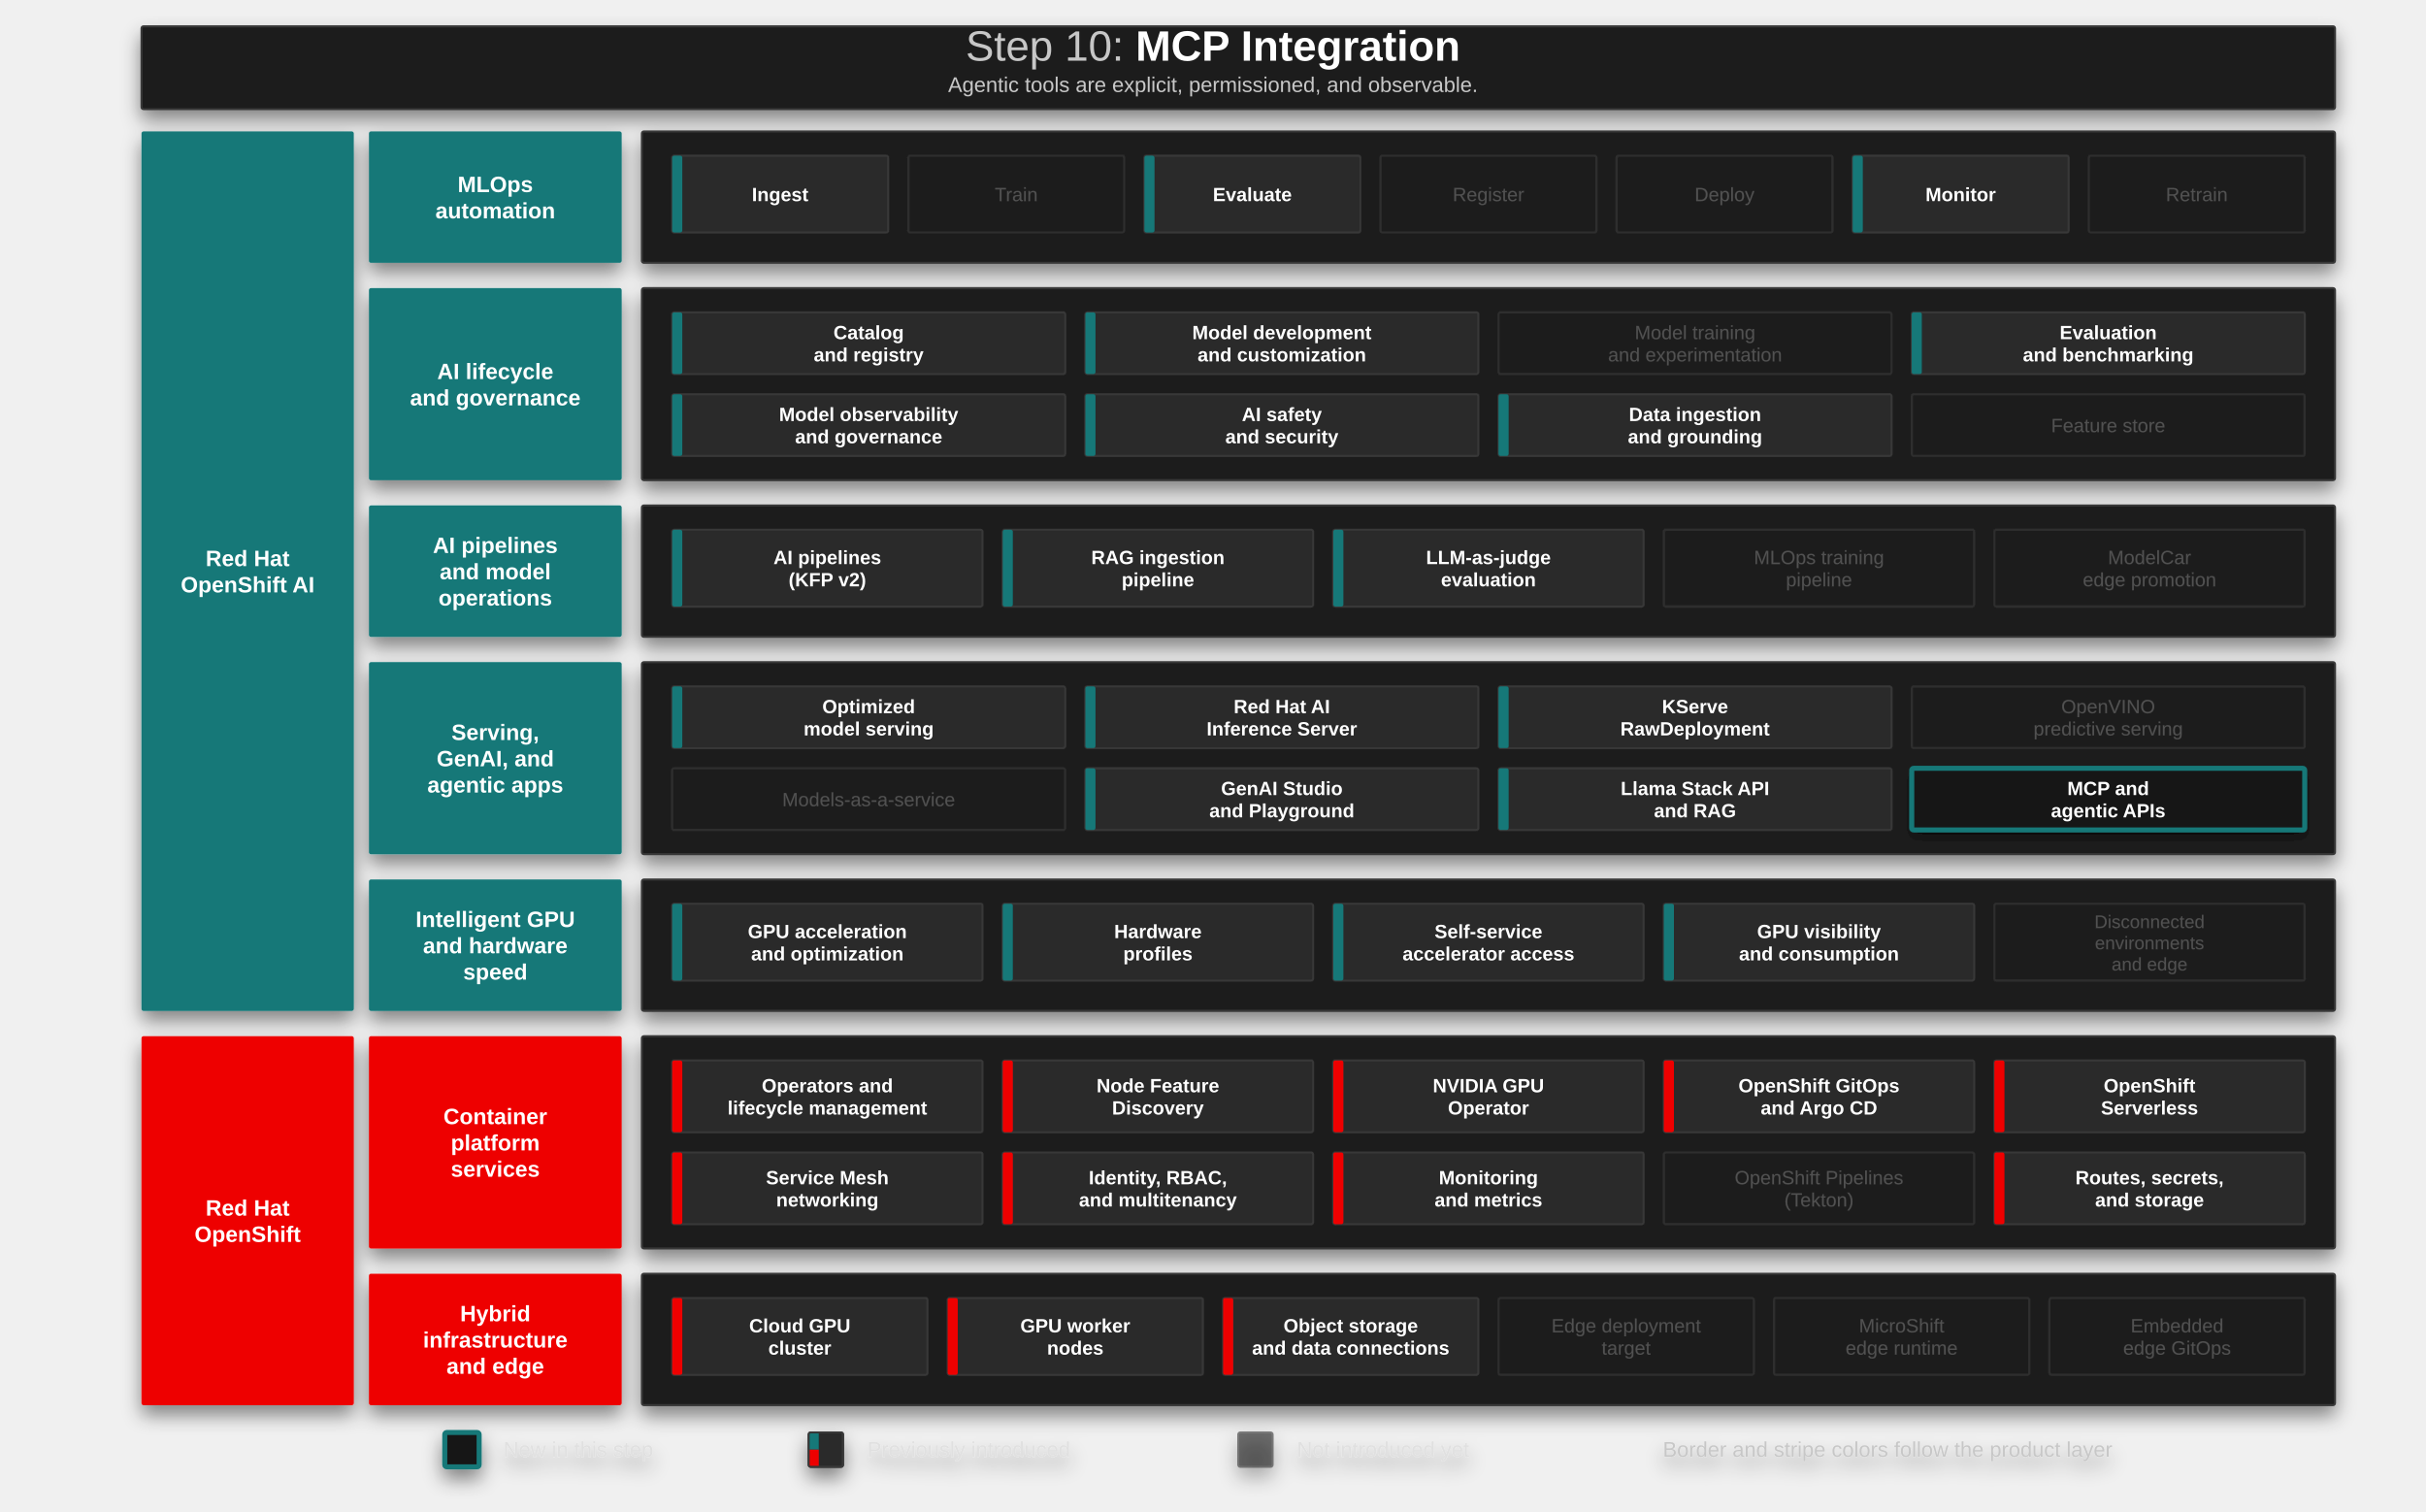
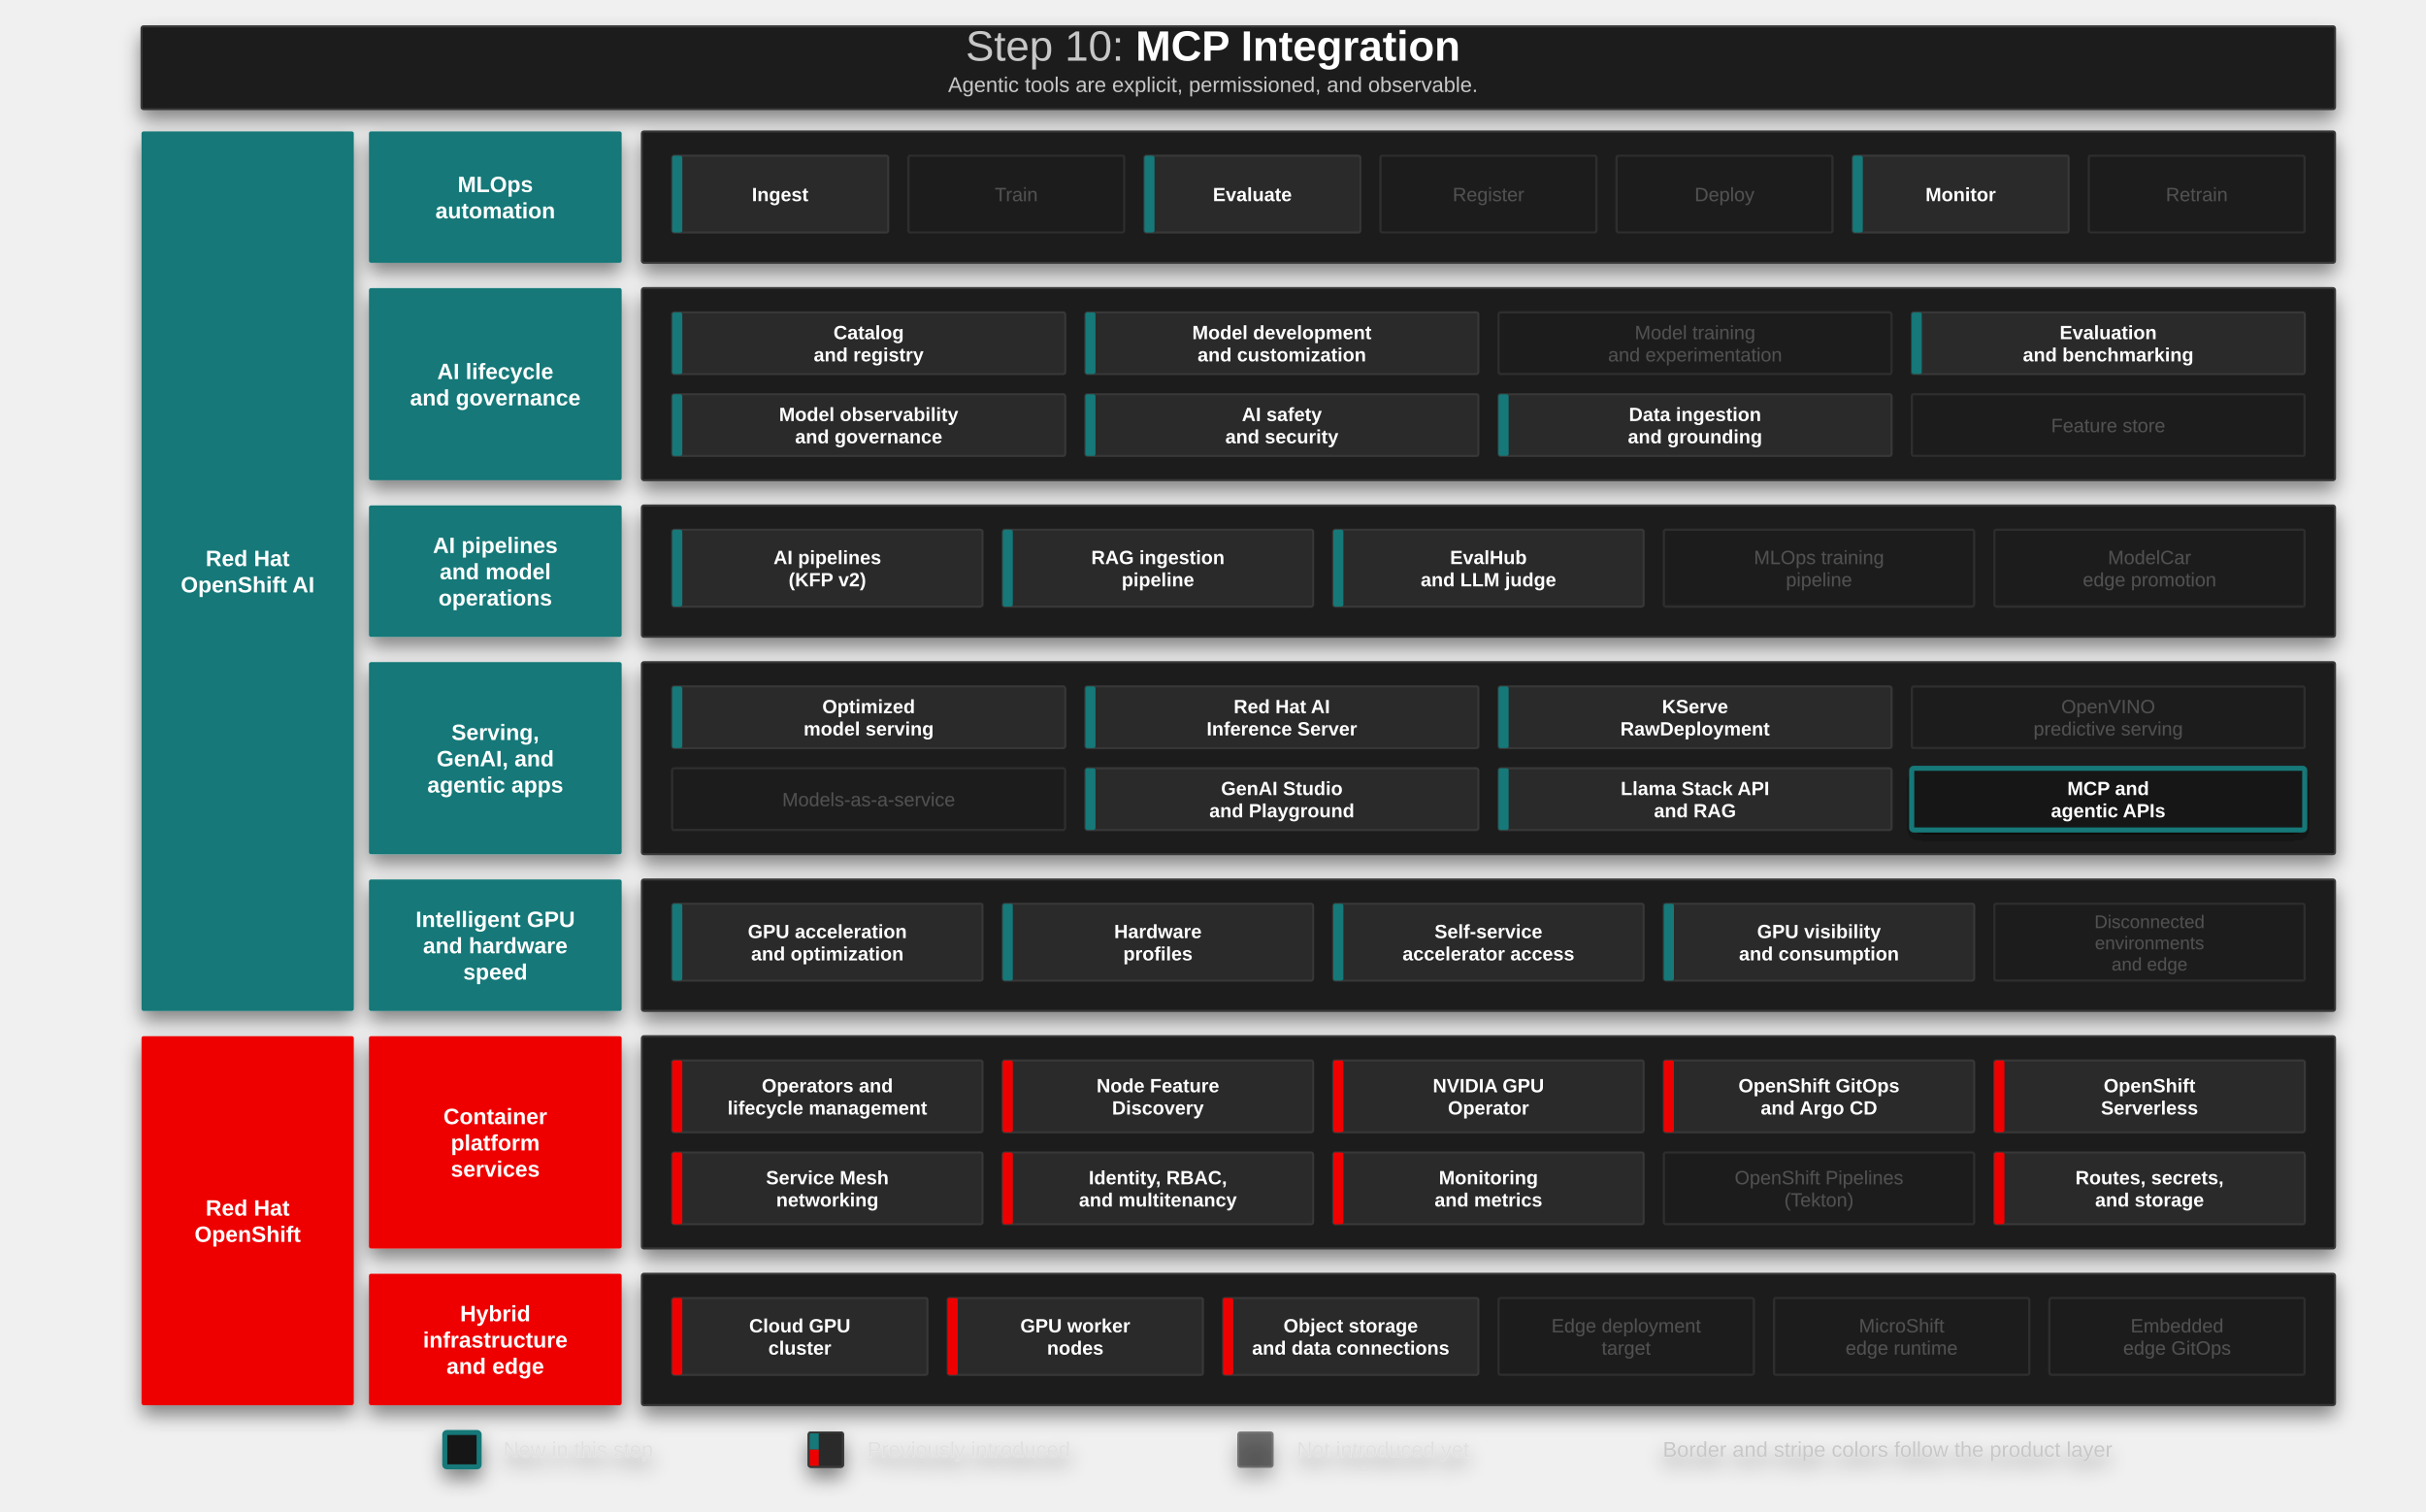
<svg xmlns="http://www.w3.org/2000/svg" width="2400" height="1495" viewBox="0 0 2400 1495" role="img" aria-labelledby="title desc">
  <style>.display{font-family:'Red Hat Display','Arial',sans-serif}.body{font-family:'Red Hat Text','Arial',sans-serif}</style>
  <defs>
    <filter id="lift" x="-20%" y="-20%" width="140%" height="140%">
      <feDropShadow dx="0" dy="6" stdDeviation="5" flood-color="#000" flood-opacity="0.55" />
    </filter>
    <filter id="panelShadow" x="-8%" y="-8%" width="116%" height="116%">
      <feDropShadow dx="0" dy="10" stdDeviation="9" flood-color="#000" flood-opacity="0.45" />
    </filter>
  </defs>
  <g filter="url(#panelShadow)">
    <rect x="140" y="26" width="2170" height="82" rx="2" fill="#1f1f1f" stroke="#383838" stroke-width="2" />
    <text x="1200.0" y="60" class="display" font-size="42" fill="#ffffff" font-weight="700" text-anchor="middle">
      <tspan fill="#c7c7c7" font-weight="500">Step 10:</tspan> MCP Integration</text>
    <text x="1200.0" y="91" class="body" font-size="21" fill="#c7c7c7" text-anchor="middle">Agentic tools are explicit, permissioned, and observable.</text>
    <rect x="140" y="130" width="210" height="870" rx="2" fill="#147878" stroke="#147878" stroke-width="0" />
    <text x="245.0" y="560.0" class="body" font-size="22" fill="#ffffff" font-weight="700" text-anchor="middle">Red Hat</text>
    <text x="245.0" y="586.0" class="body" font-size="22" fill="#ffffff" font-weight="700" text-anchor="middle">OpenShift AI</text>
    <rect x="140" y="1025" width="210" height="365" rx="2" fill="#ee0000" stroke="#ee0000" stroke-width="0" />
    <text x="245.0" y="1202.5" class="body" font-size="22" fill="#ffffff" font-weight="700" text-anchor="middle">Red Hat</text>
    <text x="245.0" y="1228.5" class="body" font-size="22" fill="#ffffff" font-weight="700" text-anchor="middle">OpenShift</text>
    <rect x="365" y="130" width="250" height="130" rx="2" fill="#147878" stroke="#147878" stroke-width="0" />
    <text x="490.0" y="190.0" class="body" font-size="22" fill="#ffffff" font-weight="700" text-anchor="middle">MLOps</text>
    <text x="490.0" y="216.0" class="body" font-size="22" fill="#ffffff" font-weight="700" text-anchor="middle">automation</text>
    <rect x="635" y="130" width="1675" height="130" rx="2" fill="#1f1f1f" stroke="#383838" stroke-width="2" />
    <g>
      <rect x="665.0" y="154" width="213.571" height="76" rx="2" fill="#292929" stroke="#383838" stroke-width="2.0" />
      <rect x="665.0" y="154" width="10" height="76" rx="2" fill="#147878" stroke="#147878" stroke-width="0" />
      <text x="771.786" y="199.0" class="body" font-size="19" fill="#ffffff" font-weight="550" text-anchor="middle">Ingest</text>
    </g>
    <g opacity="0.62">
      <rect x="898.571" y="154" width="213.571" height="76" rx="2" fill="#1f1f1f" stroke="#383838" stroke-width="2.0" />
      <text x="1005.357" y="199.0" class="body" font-size="19" fill="#707070" font-weight="450" text-anchor="middle">Train</text>
    </g>
    <g>
      <rect x="1132.143" y="154" width="213.571" height="76" rx="2" fill="#292929" stroke="#383838" stroke-width="2.0" />
      <rect x="1132.143" y="154" width="10" height="76" rx="2" fill="#147878" stroke="#147878" stroke-width="0" />
      <text x="1238.929" y="199.0" class="body" font-size="19" fill="#ffffff" font-weight="550" text-anchor="middle">Evaluate</text>
    </g>
    <g opacity="0.62">
      <rect x="1365.714" y="154" width="213.571" height="76" rx="2" fill="#1f1f1f" stroke="#383838" stroke-width="2.0" />
      <text x="1472.5" y="199.0" class="body" font-size="19" fill="#707070" font-weight="450" text-anchor="middle">Register</text>
    </g>
    <g opacity="0.62">
      <rect x="1599.286" y="154" width="213.571" height="76" rx="2" fill="#1f1f1f" stroke="#383838" stroke-width="2.0" />
      <text x="1706.071" y="199.0" class="body" font-size="19" fill="#707070" font-weight="450" text-anchor="middle">Deploy</text>
    </g>
    <g>
      <rect x="1832.857" y="154" width="213.571" height="76" rx="2" fill="#292929" stroke="#383838" stroke-width="2.0" />
      <rect x="1832.857" y="154" width="10" height="76" rx="2" fill="#147878" stroke="#147878" stroke-width="0" />
      <text x="1939.643" y="199.0" class="body" font-size="19" fill="#ffffff" font-weight="550" text-anchor="middle">Monitor</text>
    </g>
    <g opacity="0.62">
      <rect x="2066.429" y="154" width="213.571" height="76" rx="2" fill="#1f1f1f" stroke="#383838" stroke-width="2.0" />
      <text x="2173.214" y="199.0" class="body" font-size="19" fill="#707070" font-weight="450" text-anchor="middle">Retrain</text>
    </g>
    <rect x="365" y="285" width="250" height="190" rx="2" fill="#147878" stroke="#147878" stroke-width="0" />
    <text x="490.0" y="375.0" class="body" font-size="22" fill="#ffffff" font-weight="700" text-anchor="middle">AI lifecycle</text>
    <text x="490.0" y="401.0" class="body" font-size="22" fill="#ffffff" font-weight="700" text-anchor="middle">and governance</text>
    <rect x="635" y="285" width="1675" height="190" rx="2" fill="#1f1f1f" stroke="#383838" stroke-width="2" />
    <g>
      <rect x="665.0" y="309.0" width="388.75" height="61.0" rx="2" fill="#292929" stroke="#383838" stroke-width="2.0" />
      <rect x="665.0" y="309.0" width="10" height="61.0" rx="2" fill="#147878" stroke="#147878" stroke-width="0" />
      <text x="859.375" y="335.5" class="body" font-size="19" fill="#ffffff" font-weight="550" text-anchor="middle">Catalog</text>
      <text x="859.375" y="357.5" class="body" font-size="19" fill="#ffffff" font-weight="550" text-anchor="middle">and registry</text>
    </g>
    <g>
      <rect x="1073.75" y="309.0" width="388.75" height="61.0" rx="2" fill="#292929" stroke="#383838" stroke-width="2.0" />
      <rect x="1073.75" y="309.0" width="10" height="61.0" rx="2" fill="#147878" stroke="#147878" stroke-width="0" />
      <text x="1268.125" y="335.5" class="body" font-size="19" fill="#ffffff" font-weight="550" text-anchor="middle">Model development</text>
      <text x="1268.125" y="357.5" class="body" font-size="19" fill="#ffffff" font-weight="550" text-anchor="middle">and customization</text>
    </g>
    <g opacity="0.62">
      <rect x="1482.5" y="309.0" width="388.75" height="61.0" rx="2" fill="#1f1f1f" stroke="#383838" stroke-width="2.0" />
      <text x="1676.875" y="335.5" class="body" font-size="19" fill="#707070" font-weight="450" text-anchor="middle">Model training</text>
      <text x="1676.875" y="357.5" class="body" font-size="19" fill="#707070" font-weight="450" text-anchor="middle">and experimentation</text>
    </g>
    <g>
      <rect x="1891.25" y="309.0" width="388.75" height="61.0" rx="2" fill="#292929" stroke="#383838" stroke-width="2.0" />
      <rect x="1891.25" y="309.0" width="10" height="61.0" rx="2" fill="#147878" stroke="#147878" stroke-width="0" />
      <text x="2085.625" y="335.5" class="body" font-size="19" fill="#ffffff" font-weight="550" text-anchor="middle">Evaluation</text>
      <text x="2085.625" y="357.5" class="body" font-size="19" fill="#ffffff" font-weight="550" text-anchor="middle">and benchmarking</text>
    </g>
    <g>
      <rect x="665.0" y="390.0" width="388.75" height="61.0" rx="2" fill="#292929" stroke="#383838" stroke-width="2.0" />
      <rect x="665.0" y="390.0" width="10" height="61.0" rx="2" fill="#147878" stroke="#147878" stroke-width="0" />
      <text x="859.375" y="416.5" class="body" font-size="19" fill="#ffffff" font-weight="550" text-anchor="middle">Model observability</text>
      <text x="859.375" y="438.5" class="body" font-size="19" fill="#ffffff" font-weight="550" text-anchor="middle">and governance</text>
    </g>
    <g>
      <rect x="1073.75" y="390.0" width="388.75" height="61.0" rx="2" fill="#292929" stroke="#383838" stroke-width="2.0" />
      <rect x="1073.75" y="390.0" width="10" height="61.0" rx="2" fill="#147878" stroke="#147878" stroke-width="0" />
      <text x="1268.125" y="416.5" class="body" font-size="19" fill="#ffffff" font-weight="550" text-anchor="middle">AI safety</text>
      <text x="1268.125" y="438.5" class="body" font-size="19" fill="#ffffff" font-weight="550" text-anchor="middle">and security</text>
    </g>
    <g>
      <rect x="1482.5" y="390.0" width="388.75" height="61.0" rx="2" fill="#292929" stroke="#383838" stroke-width="2.0" />
      <rect x="1482.5" y="390.0" width="10" height="61.0" rx="2" fill="#147878" stroke="#147878" stroke-width="0" />
      <text x="1676.875" y="416.5" class="body" font-size="19" fill="#ffffff" font-weight="550" text-anchor="middle">Data ingestion</text>
      <text x="1676.875" y="438.5" class="body" font-size="19" fill="#ffffff" font-weight="550" text-anchor="middle">and grounding</text>
    </g>
    <g opacity="0.62">
      <rect x="1891.25" y="390.0" width="388.75" height="61.0" rx="2" fill="#1f1f1f" stroke="#383838" stroke-width="2.0" />
      <text x="2085.625" y="427.5" class="body" font-size="19" fill="#707070" font-weight="450" text-anchor="middle">Feature store</text>
    </g>
    <rect x="365" y="500" width="250" height="130" rx="2" fill="#147878" stroke="#147878" stroke-width="0" />
    <text x="490.0" y="547.0" class="body" font-size="22" fill="#ffffff" font-weight="700" text-anchor="middle">AI pipelines</text>
    <text x="490.0" y="573.0" class="body" font-size="22" fill="#ffffff" font-weight="700" text-anchor="middle">and model</text>
    <text x="490.0" y="599.0" class="body" font-size="22" fill="#ffffff" font-weight="700" text-anchor="middle">operations</text>
    <rect x="635" y="500" width="1675" height="130" rx="2" fill="#1f1f1f" stroke="#383838" stroke-width="2" />
    <g>
      <rect x="665.0" y="524" width="307.0" height="76" rx="2" fill="#292929" stroke="#383838" stroke-width="2.0" />
      <rect x="665.0" y="524" width="10" height="76" rx="2" fill="#147878" stroke="#147878" stroke-width="0" />
      <text x="818.5" y="558.0" class="body" font-size="19" fill="#ffffff" font-weight="550" text-anchor="middle">AI pipelines</text>
      <text x="818.5" y="580.0" class="body" font-size="19" fill="#ffffff" font-weight="550" text-anchor="middle">(KFP v2)</text>
    </g>
    <g>
      <rect x="992.0" y="524" width="307.0" height="76" rx="2" fill="#292929" stroke="#383838" stroke-width="2.0" />
      <rect x="992.0" y="524" width="10" height="76" rx="2" fill="#147878" stroke="#147878" stroke-width="0" />
      <text x="1145.5" y="558.0" class="body" font-size="19" fill="#ffffff" font-weight="550" text-anchor="middle">RAG ingestion</text>
      <text x="1145.5" y="580.0" class="body" font-size="19" fill="#ffffff" font-weight="550" text-anchor="middle">pipeline</text>
    </g>
    <g>
      <rect x="1319.0" y="524" width="307.0" height="76" rx="2" fill="#292929" stroke="#383838" stroke-width="2.0" />
      <rect x="1319.0" y="524" width="10" height="76" rx="2" fill="#147878" stroke="#147878" stroke-width="0" />
-       <text x="1472.5" y="558.0" class="body" font-size="19" fill="#ffffff" font-weight="550" text-anchor="middle">LLM-as-judge</text>
-       <text x="1472.5" y="580.0" class="body" font-size="19" fill="#ffffff" font-weight="550" text-anchor="middle">evaluation</text>
+       <text x="1472.5" y="558.0" class="body" font-size="19" fill="#ffffff" font-weight="550" text-anchor="middle">EvalHub</text>
+       <text x="1472.5" y="580.0" class="body" font-size="19" fill="#ffffff" font-weight="550" text-anchor="middle">and LLM judge</text>
    </g>
    <g opacity="0.62">
      <rect x="1646.0" y="524" width="307.0" height="76" rx="2" fill="#1f1f1f" stroke="#383838" stroke-width="2.0" />
      <text x="1799.5" y="558.0" class="body" font-size="19" fill="#707070" font-weight="450" text-anchor="middle">MLOps training</text>
      <text x="1799.5" y="580.0" class="body" font-size="19" fill="#707070" font-weight="450" text-anchor="middle">pipeline</text>
    </g>
    <g opacity="0.62">
      <rect x="1973.0" y="524" width="307.0" height="76" rx="2" fill="#1f1f1f" stroke="#383838" stroke-width="2.0" />
      <text x="2126.5" y="558.0" class="body" font-size="19" fill="#707070" font-weight="450" text-anchor="middle">ModelCar</text>
      <text x="2126.5" y="580.0" class="body" font-size="19" fill="#707070" font-weight="450" text-anchor="middle">edge promotion</text>
    </g>
    <rect x="365" y="655" width="250" height="190" rx="2" fill="#147878" stroke="#147878" stroke-width="0" />
    <text x="490.0" y="732.0" class="body" font-size="22" fill="#ffffff" font-weight="700" text-anchor="middle">Serving,</text>
    <text x="490.0" y="758.0" class="body" font-size="22" fill="#ffffff" font-weight="700" text-anchor="middle">GenAI, and</text>
    <text x="490.0" y="784.0" class="body" font-size="22" fill="#ffffff" font-weight="700" text-anchor="middle">agentic apps</text>
    <rect x="635" y="655" width="1675" height="190" rx="2" fill="#1f1f1f" stroke="#383838" stroke-width="2" />
    <g>
      <rect x="665.0" y="679.0" width="388.75" height="61.0" rx="2" fill="#292929" stroke="#383838" stroke-width="2.0" />
      <rect x="665.0" y="679.0" width="10" height="61.0" rx="2" fill="#147878" stroke="#147878" stroke-width="0" />
      <text x="859.375" y="705.5" class="body" font-size="19" fill="#ffffff" font-weight="550" text-anchor="middle">Optimized</text>
      <text x="859.375" y="727.5" class="body" font-size="19" fill="#ffffff" font-weight="550" text-anchor="middle">model serving</text>
    </g>
    <g>
      <rect x="1073.75" y="679.0" width="388.75" height="61.0" rx="2" fill="#292929" stroke="#383838" stroke-width="2.0" />
      <rect x="1073.75" y="679.0" width="10" height="61.0" rx="2" fill="#147878" stroke="#147878" stroke-width="0" />
      <text x="1268.125" y="705.5" class="body" font-size="19" fill="#ffffff" font-weight="550" text-anchor="middle">Red Hat AI</text>
      <text x="1268.125" y="727.5" class="body" font-size="19" fill="#ffffff" font-weight="550" text-anchor="middle">Inference Server</text>
    </g>
    <g>
      <rect x="1482.5" y="679.0" width="388.75" height="61.0" rx="2" fill="#292929" stroke="#383838" stroke-width="2.0" />
      <rect x="1482.5" y="679.0" width="10" height="61.0" rx="2" fill="#147878" stroke="#147878" stroke-width="0" />
      <text x="1676.875" y="705.5" class="body" font-size="19" fill="#ffffff" font-weight="550" text-anchor="middle">KServe</text>
      <text x="1676.875" y="727.5" class="body" font-size="19" fill="#ffffff" font-weight="550" text-anchor="middle">RawDeployment</text>
    </g>
    <g opacity="0.62">
      <rect x="1891.25" y="679.0" width="388.75" height="61.0" rx="2" fill="#1f1f1f" stroke="#383838" stroke-width="2.0" />
      <text x="2085.625" y="705.5" class="body" font-size="19" fill="#707070" font-weight="450" text-anchor="middle">OpenVINO</text>
      <text x="2085.625" y="727.5" class="body" font-size="19" fill="#707070" font-weight="450" text-anchor="middle">predictive serving</text>
    </g>
    <g opacity="0.62">
      <rect x="665.0" y="760.0" width="388.75" height="61.0" rx="2" fill="#1f1f1f" stroke="#383838" stroke-width="2.0" />
      <text x="859.375" y="797.5" class="body" font-size="19" fill="#707070" font-weight="450" text-anchor="middle">Models-as-a-service</text>
    </g>
    <g>
      <rect x="1073.75" y="760.0" width="388.75" height="61.0" rx="2" fill="#292929" stroke="#383838" stroke-width="2.0" />
      <rect x="1073.75" y="760.0" width="10" height="61.0" rx="2" fill="#147878" stroke="#147878" stroke-width="0" />
      <text x="1268.125" y="786.5" class="body" font-size="19" fill="#ffffff" font-weight="550" text-anchor="middle">GenAI Studio</text>
      <text x="1268.125" y="808.5" class="body" font-size="19" fill="#ffffff" font-weight="550" text-anchor="middle">and Playground</text>
    </g>
    <g>
      <rect x="1482.5" y="760.0" width="388.75" height="61.0" rx="2" fill="#292929" stroke="#383838" stroke-width="2.0" />
      <rect x="1482.5" y="760.0" width="10" height="61.0" rx="2" fill="#147878" stroke="#147878" stroke-width="0" />
      <text x="1676.875" y="786.5" class="body" font-size="19" fill="#ffffff" font-weight="550" text-anchor="middle">Llama Stack API</text>
      <text x="1676.875" y="808.5" class="body" font-size="19" fill="#ffffff" font-weight="550" text-anchor="middle">and RAG</text>
    </g>
    <g filter="url(#lift)">
      <rect x="1891.25" y="760.0" width="388.75" height="61.0" rx="2" fill="#151515" stroke="#147878" stroke-width="5.0" />
      <text x="2085.625" y="786.5" class="body" font-size="19" fill="#ffffff" font-weight="700" text-anchor="middle">MCP and</text>
      <text x="2085.625" y="808.5" class="body" font-size="19" fill="#ffffff" font-weight="700" text-anchor="middle">agentic APIs</text>
    </g>
    <rect x="365" y="870" width="250" height="130" rx="2" fill="#147878" stroke="#147878" stroke-width="0" />
    <text x="490.0" y="917.0" class="body" font-size="22" fill="#ffffff" font-weight="700" text-anchor="middle">Intelligent GPU</text>
    <text x="490.0" y="943.0" class="body" font-size="22" fill="#ffffff" font-weight="700" text-anchor="middle">and hardware</text>
    <text x="490.0" y="969.0" class="body" font-size="22" fill="#ffffff" font-weight="700" text-anchor="middle">speed</text>
    <rect x="635" y="870" width="1675" height="130" rx="2" fill="#1f1f1f" stroke="#383838" stroke-width="2" />
    <g>
      <rect x="665.0" y="894" width="307.0" height="76" rx="2" fill="#292929" stroke="#383838" stroke-width="2.0" />
      <rect x="665.0" y="894" width="10" height="76" rx="2" fill="#147878" stroke="#147878" stroke-width="0" />
      <text x="818.5" y="928.0" class="body" font-size="19" fill="#ffffff" font-weight="550" text-anchor="middle">GPU acceleration</text>
      <text x="818.5" y="950.0" class="body" font-size="19" fill="#ffffff" font-weight="550" text-anchor="middle">and optimization</text>
    </g>
    <g>
      <rect x="992.0" y="894" width="307.0" height="76" rx="2" fill="#292929" stroke="#383838" stroke-width="2.0" />
      <rect x="992.0" y="894" width="10" height="76" rx="2" fill="#147878" stroke="#147878" stroke-width="0" />
      <text x="1145.5" y="928.0" class="body" font-size="19" fill="#ffffff" font-weight="550" text-anchor="middle">Hardware</text>
      <text x="1145.5" y="950.0" class="body" font-size="19" fill="#ffffff" font-weight="550" text-anchor="middle">profiles</text>
    </g>
    <g>
      <rect x="1319.0" y="894" width="307.0" height="76" rx="2" fill="#292929" stroke="#383838" stroke-width="2.0" />
      <rect x="1319.0" y="894" width="10" height="76" rx="2" fill="#147878" stroke="#147878" stroke-width="0" />
      <text x="1472.5" y="928.0" class="body" font-size="19" fill="#ffffff" font-weight="550" text-anchor="middle">Self-service</text>
      <text x="1472.5" y="950.0" class="body" font-size="19" fill="#ffffff" font-weight="550" text-anchor="middle">accelerator access</text>
    </g>
    <g>
      <rect x="1646.0" y="894" width="307.0" height="76" rx="2" fill="#292929" stroke="#383838" stroke-width="2.0" />
      <rect x="1646.0" y="894" width="10" height="76" rx="2" fill="#147878" stroke="#147878" stroke-width="0" />
      <text x="1799.5" y="928.0" class="body" font-size="19" fill="#ffffff" font-weight="550" text-anchor="middle">GPU visibility</text>
      <text x="1799.5" y="950.0" class="body" font-size="19" fill="#ffffff" font-weight="550" text-anchor="middle">and consumption</text>
    </g>
    <g opacity="0.62">
      <rect x="1973.0" y="894" width="307.0" height="76" rx="2" fill="#1f1f1f" stroke="#383838" stroke-width="2.0" />
      <text x="2126.5" y="918.0" class="body" font-size="18" fill="#707070" font-weight="450" text-anchor="middle">Disconnected</text>
      <text x="2126.5" y="939.0" class="body" font-size="18" fill="#707070" font-weight="450" text-anchor="middle">environments</text>
      <text x="2126.5" y="960.0" class="body" font-size="18" fill="#707070" font-weight="450" text-anchor="middle">and edge</text>
    </g>
    <rect x="365" y="1025" width="250" height="210" rx="2" fill="#ee0000" stroke="#ee0000" stroke-width="0" />
    <text x="490.0" y="1112.0" class="body" font-size="22" fill="#ffffff" font-weight="700" text-anchor="middle">Container</text>
    <text x="490.0" y="1138.0" class="body" font-size="22" fill="#ffffff" font-weight="700" text-anchor="middle">platform</text>
    <text x="490.0" y="1164.0" class="body" font-size="22" fill="#ffffff" font-weight="700" text-anchor="middle">services</text>
    <rect x="635" y="1025" width="1675" height="210" rx="2" fill="#1f1f1f" stroke="#383838" stroke-width="2" />
    <g>
      <rect x="665.0" y="1049.0" width="307.0" height="71.0" rx="2" fill="#292929" stroke="#383838" stroke-width="2.0" />
      <rect x="665.0" y="1049.0" width="10" height="71.0" rx="2" fill="#ee0000" stroke="#ee0000" stroke-width="0" />
      <text x="818.5" y="1080.5" class="body" font-size="19" fill="#ffffff" font-weight="550" text-anchor="middle">Operators and</text>
      <text x="818.5" y="1102.5" class="body" font-size="19" fill="#ffffff" font-weight="550" text-anchor="middle">lifecycle management</text>
    </g>
    <g>
      <rect x="992.0" y="1049.0" width="307.0" height="71.0" rx="2" fill="#292929" stroke="#383838" stroke-width="2.0" />
      <rect x="992.0" y="1049.0" width="10" height="71.0" rx="2" fill="#ee0000" stroke="#ee0000" stroke-width="0" />
      <text x="1145.5" y="1080.5" class="body" font-size="19" fill="#ffffff" font-weight="550" text-anchor="middle">Node Feature</text>
      <text x="1145.5" y="1102.5" class="body" font-size="19" fill="#ffffff" font-weight="550" text-anchor="middle">Discovery</text>
    </g>
    <g>
      <rect x="1319.0" y="1049.0" width="307.0" height="71.0" rx="2" fill="#292929" stroke="#383838" stroke-width="2.0" />
      <rect x="1319.0" y="1049.0" width="10" height="71.0" rx="2" fill="#ee0000" stroke="#ee0000" stroke-width="0" />
      <text x="1472.5" y="1080.5" class="body" font-size="19" fill="#ffffff" font-weight="550" text-anchor="middle">NVIDIA GPU</text>
      <text x="1472.5" y="1102.5" class="body" font-size="19" fill="#ffffff" font-weight="550" text-anchor="middle">Operator</text>
    </g>
    <g>
      <rect x="1646.0" y="1049.0" width="307.0" height="71.0" rx="2" fill="#292929" stroke="#383838" stroke-width="2.0" />
      <rect x="1646.0" y="1049.0" width="10" height="71.0" rx="2" fill="#ee0000" stroke="#ee0000" stroke-width="0" />
      <text x="1799.5" y="1080.5" class="body" font-size="19" fill="#ffffff" font-weight="550" text-anchor="middle">OpenShift GitOps</text>
      <text x="1799.5" y="1102.5" class="body" font-size="19" fill="#ffffff" font-weight="550" text-anchor="middle">and Argo CD</text>
    </g>
    <g>
      <rect x="1973.0" y="1049.0" width="307.0" height="71.0" rx="2" fill="#292929" stroke="#383838" stroke-width="2.0" />
      <rect x="1973.0" y="1049.0" width="10" height="71.0" rx="2" fill="#ee0000" stroke="#ee0000" stroke-width="0" />
      <text x="2126.5" y="1080.5" class="body" font-size="19" fill="#ffffff" font-weight="550" text-anchor="middle">OpenShift</text>
      <text x="2126.5" y="1102.5" class="body" font-size="19" fill="#ffffff" font-weight="550" text-anchor="middle">Serverless</text>
    </g>
    <g>
      <rect x="665.0" y="1140.0" width="307.0" height="71.0" rx="2" fill="#292929" stroke="#383838" stroke-width="2.0" />
      <rect x="665.0" y="1140.0" width="10" height="71.0" rx="2" fill="#ee0000" stroke="#ee0000" stroke-width="0" />
      <text x="818.5" y="1171.5" class="body" font-size="19" fill="#ffffff" font-weight="550" text-anchor="middle">Service Mesh</text>
      <text x="818.5" y="1193.5" class="body" font-size="19" fill="#ffffff" font-weight="550" text-anchor="middle">networking</text>
    </g>
    <g>
      <rect x="992.0" y="1140.0" width="307.0" height="71.0" rx="2" fill="#292929" stroke="#383838" stroke-width="2.0" />
      <rect x="992.0" y="1140.0" width="10" height="71.0" rx="2" fill="#ee0000" stroke="#ee0000" stroke-width="0" />
      <text x="1145.5" y="1171.5" class="body" font-size="19" fill="#ffffff" font-weight="550" text-anchor="middle">Identity, RBAC,</text>
      <text x="1145.5" y="1193.5" class="body" font-size="19" fill="#ffffff" font-weight="550" text-anchor="middle">and multitenancy</text>
    </g>
    <g>
      <rect x="1319.0" y="1140.0" width="307.0" height="71.0" rx="2" fill="#292929" stroke="#383838" stroke-width="2.0" />
      <rect x="1319.0" y="1140.0" width="10" height="71.0" rx="2" fill="#ee0000" stroke="#ee0000" stroke-width="0" />
      <text x="1472.5" y="1171.5" class="body" font-size="19" fill="#ffffff" font-weight="550" text-anchor="middle">Monitoring</text>
      <text x="1472.5" y="1193.5" class="body" font-size="19" fill="#ffffff" font-weight="550" text-anchor="middle">and metrics</text>
    </g>
    <g opacity="0.62">
      <rect x="1646.0" y="1140.0" width="307.0" height="71.0" rx="2" fill="#1f1f1f" stroke="#383838" stroke-width="2.0" />
      <text x="1799.5" y="1171.5" class="body" font-size="19" fill="#707070" font-weight="450" text-anchor="middle">OpenShift Pipelines</text>
      <text x="1799.5" y="1193.5" class="body" font-size="19" fill="#707070" font-weight="450" text-anchor="middle">(Tekton)</text>
    </g>
    <g>
      <rect x="1973.0" y="1140.0" width="307.0" height="71.0" rx="2" fill="#292929" stroke="#383838" stroke-width="2.0" />
      <rect x="1973.0" y="1140.0" width="10" height="71.0" rx="2" fill="#ee0000" stroke="#ee0000" stroke-width="0" />
      <text x="2126.5" y="1171.5" class="body" font-size="19" fill="#ffffff" font-weight="550" text-anchor="middle">Routes, secrets,</text>
      <text x="2126.5" y="1193.5" class="body" font-size="19" fill="#ffffff" font-weight="550" text-anchor="middle">and storage</text>
    </g>
    <rect x="365" y="1260" width="250" height="130" rx="2" fill="#ee0000" stroke="#ee0000" stroke-width="0" />
    <text x="490.0" y="1307.0" class="body" font-size="22" fill="#ffffff" font-weight="700" text-anchor="middle">Hybrid</text>
    <text x="490.0" y="1333.0" class="body" font-size="22" fill="#ffffff" font-weight="700" text-anchor="middle">infrastructure</text>
    <text x="490.0" y="1359.0" class="body" font-size="22" fill="#ffffff" font-weight="700" text-anchor="middle">and edge</text>
    <rect x="635" y="1260" width="1675" height="130" rx="2" fill="#1f1f1f" stroke="#383838" stroke-width="2" />
    <g>
      <rect x="665.0" y="1284" width="252.5" height="76" rx="2" fill="#292929" stroke="#383838" stroke-width="2.0" />
      <rect x="665.0" y="1284" width="10" height="76" rx="2" fill="#ee0000" stroke="#ee0000" stroke-width="0" />
      <text x="791.25" y="1318.0" class="body" font-size="19" fill="#ffffff" font-weight="550" text-anchor="middle">Cloud GPU</text>
      <text x="791.25" y="1340.0" class="body" font-size="19" fill="#ffffff" font-weight="550" text-anchor="middle">cluster</text>
    </g>
    <g>
      <rect x="937.5" y="1284" width="252.5" height="76" rx="2" fill="#292929" stroke="#383838" stroke-width="2.0" />
      <rect x="937.5" y="1284" width="10" height="76" rx="2" fill="#ee0000" stroke="#ee0000" stroke-width="0" />
      <text x="1063.75" y="1318.0" class="body" font-size="19" fill="#ffffff" font-weight="550" text-anchor="middle">GPU worker</text>
      <text x="1063.75" y="1340.0" class="body" font-size="19" fill="#ffffff" font-weight="550" text-anchor="middle">nodes</text>
    </g>
    <g>
      <rect x="1210.0" y="1284" width="252.5" height="76" rx="2" fill="#292929" stroke="#383838" stroke-width="2.0" />
      <rect x="1210.0" y="1284" width="10" height="76" rx="2" fill="#ee0000" stroke="#ee0000" stroke-width="0" />
      <text x="1336.25" y="1318.0" class="body" font-size="19" fill="#ffffff" font-weight="550" text-anchor="middle">Object storage</text>
      <text x="1336.25" y="1340.0" class="body" font-size="19" fill="#ffffff" font-weight="550" text-anchor="middle">and data connections</text>
    </g>
    <g opacity="0.62">
      <rect x="1482.5" y="1284" width="252.5" height="76" rx="2" fill="#1f1f1f" stroke="#383838" stroke-width="2.0" />
      <text x="1608.75" y="1318.0" class="body" font-size="19" fill="#707070" font-weight="450" text-anchor="middle">Edge deployment</text>
      <text x="1608.75" y="1340.0" class="body" font-size="19" fill="#707070" font-weight="450" text-anchor="middle">target</text>
    </g>
    <g opacity="0.62">
      <rect x="1755.0" y="1284" width="252.5" height="76" rx="2" fill="#1f1f1f" stroke="#383838" stroke-width="2.0" />
      <text x="1881.25" y="1318.0" class="body" font-size="19" fill="#707070" font-weight="450" text-anchor="middle">MicroShift</text>
      <text x="1881.25" y="1340.0" class="body" font-size="19" fill="#707070" font-weight="450" text-anchor="middle">edge runtime</text>
    </g>
    <g opacity="0.62">
      <rect x="2027.5" y="1284" width="252.5" height="76" rx="2" fill="#1f1f1f" stroke="#383838" stroke-width="2.0" />
      <text x="2153.75" y="1318.0" class="body" font-size="19" fill="#707070" font-weight="450" text-anchor="middle">Embedded</text>
      <text x="2153.75" y="1340.0" class="body" font-size="19" fill="#707070" font-weight="450" text-anchor="middle">edge GitOps</text>
    </g>
    <rect x="440" y="1417" width="34" height="34" rx="2" fill="#151515" stroke="#147878" stroke-width="5" />
    <text x="498" y="1441" class="body" font-size="21" fill="#e0e0e0">New in this step</text>
    <rect x="800" y="1417" width="34" height="34" rx="2" fill="#292929" stroke="#383838" stroke-width="2" />
    <rect x="800" y="1417" width="10" height="17" rx="0" fill="#147878" stroke="#147878" stroke-width="0" />
    <rect x="800" y="1434" width="10" height="17" rx="0" fill="#ee0000" stroke="#ee0000" stroke-width="0" />
    <rect x="800" y="1417" width="34" height="34" rx="2" fill="none" stroke="#383838" stroke-width="2" />
    <text x="858" y="1441" class="body" font-size="21" fill="#e0e0e0">Previously introduced</text>
    <rect x="1225" y="1417" width="34" height="34" rx="2" fill="#1f1f1f" stroke="#383838" stroke-width="2" opacity="0.62" />
    <text x="1283" y="1441" class="body" font-size="21" fill="#e0e0e0">Not introduced yet</text>
    <text x="1645" y="1441" class="body" font-size="21" fill="#c7c7c7">Border and stripe colors follow the product layer</text>
  </g>
</svg>
